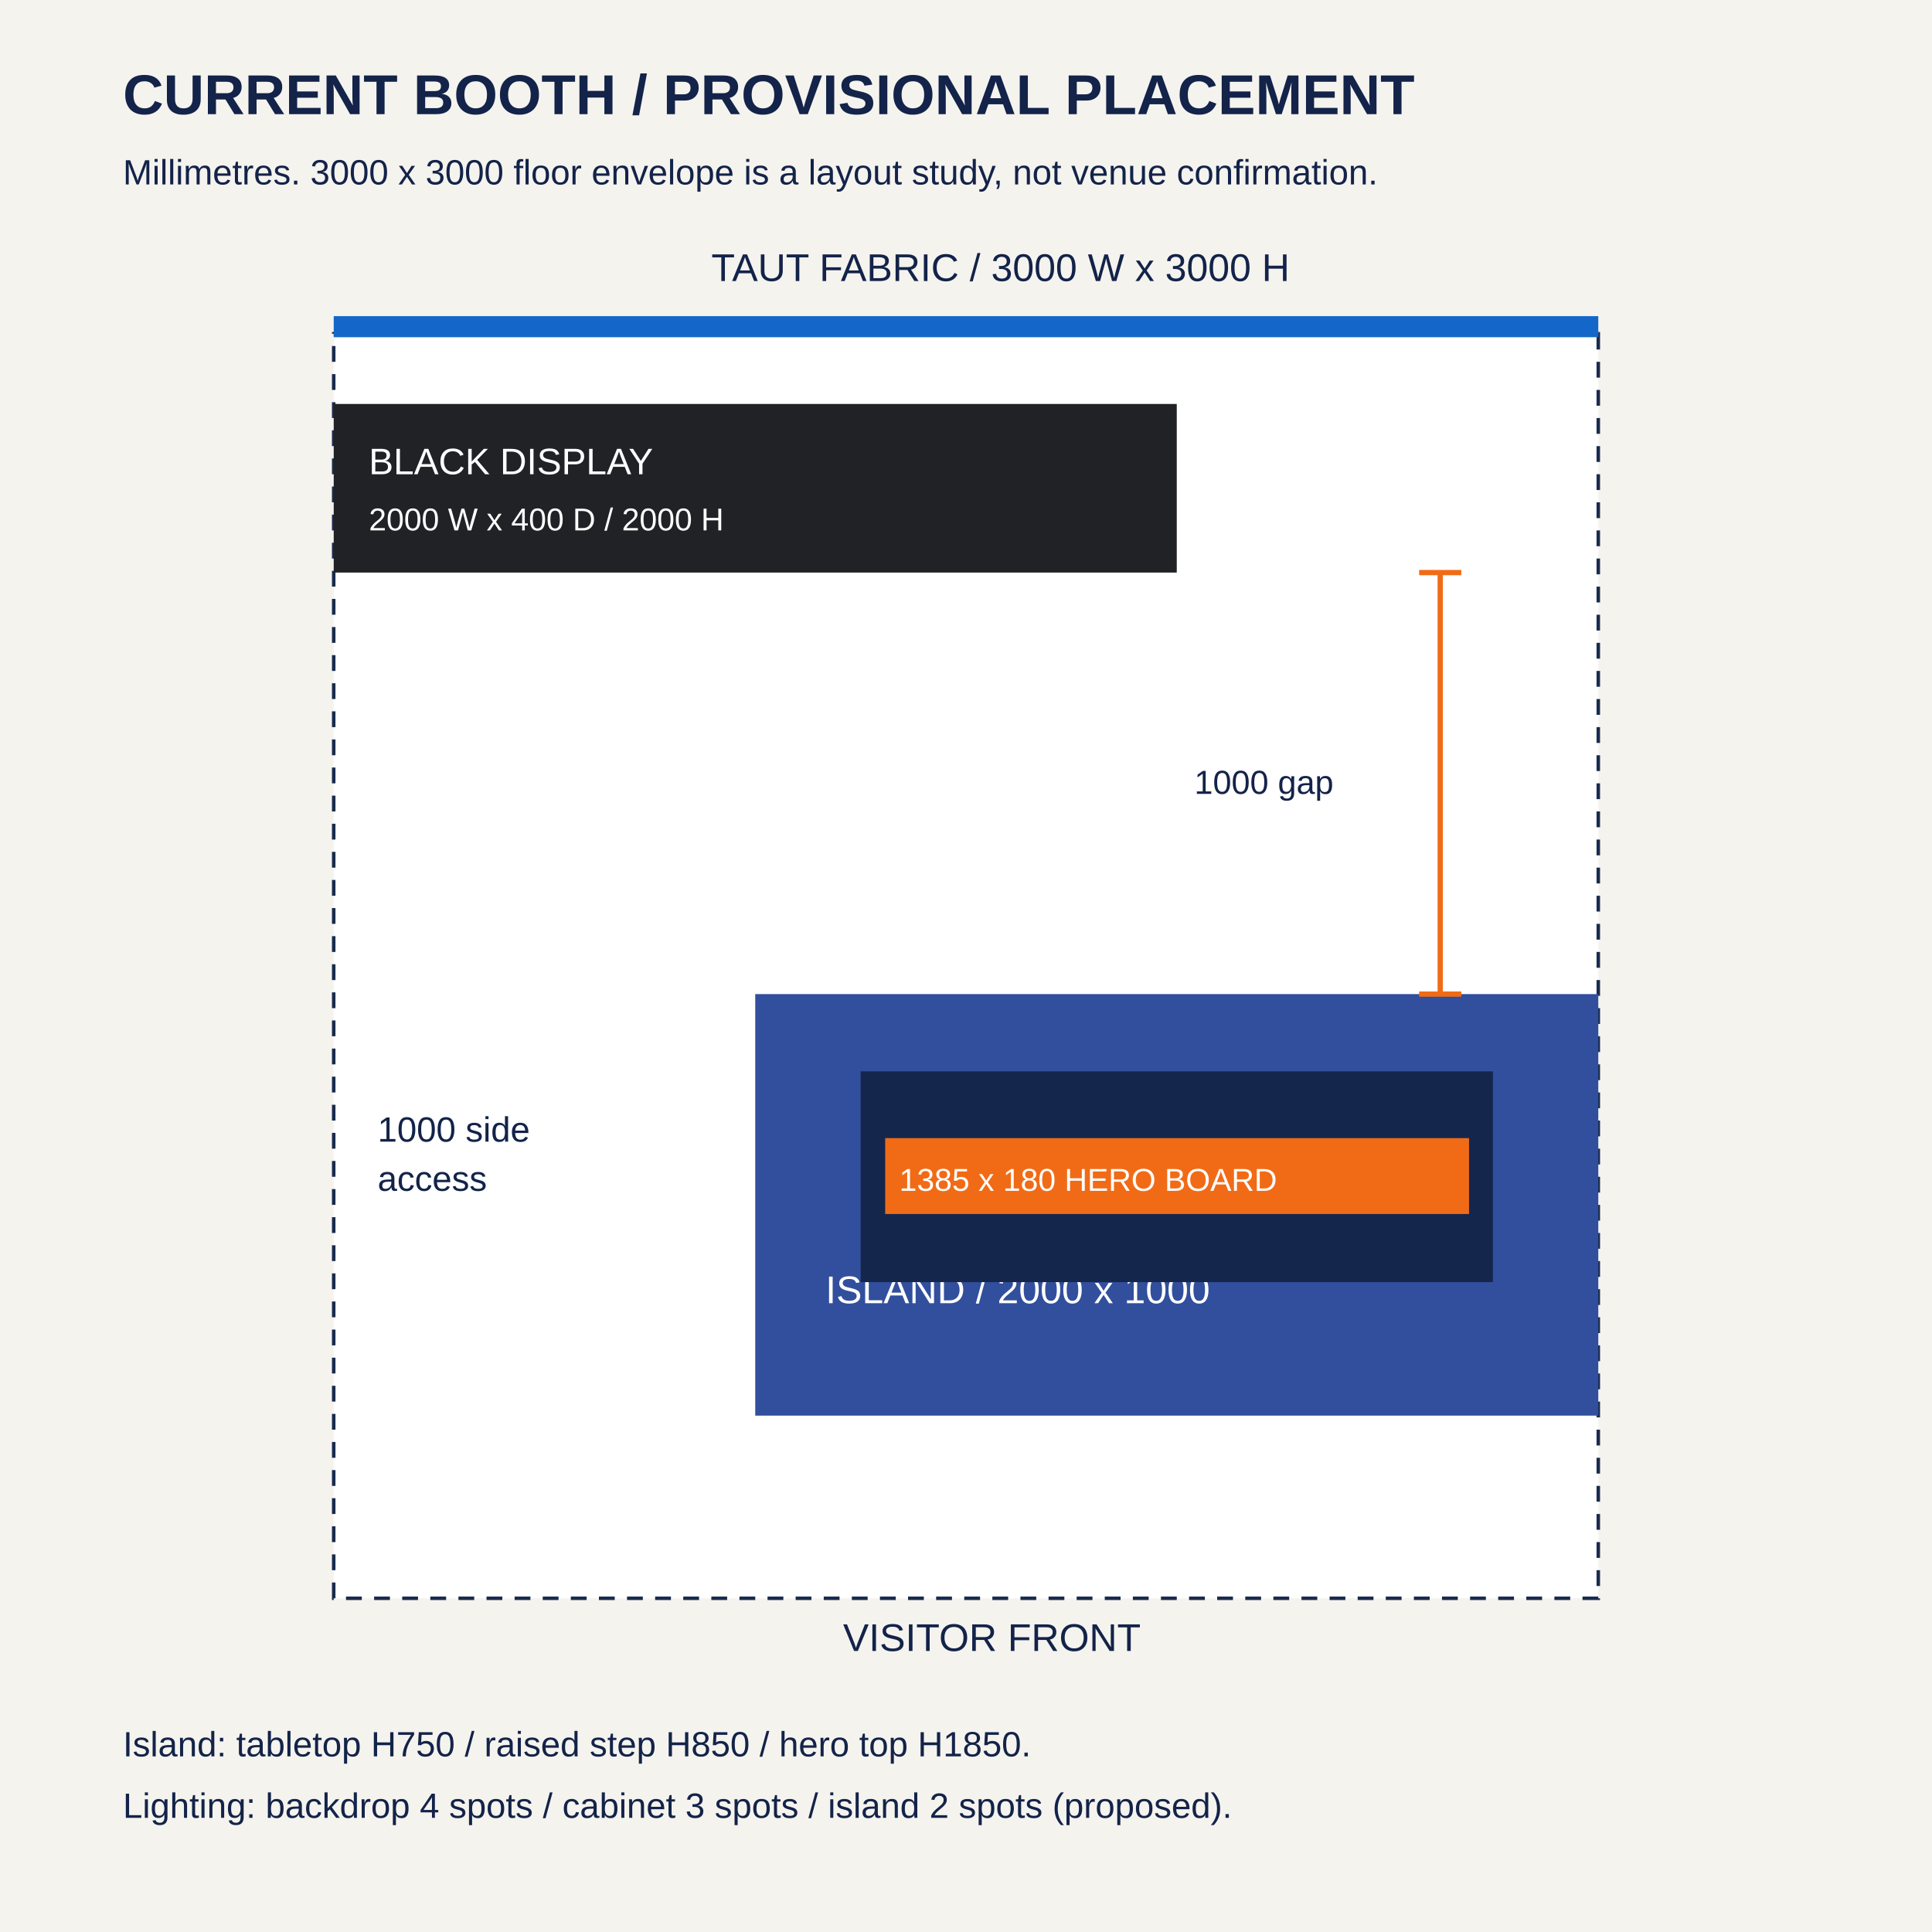
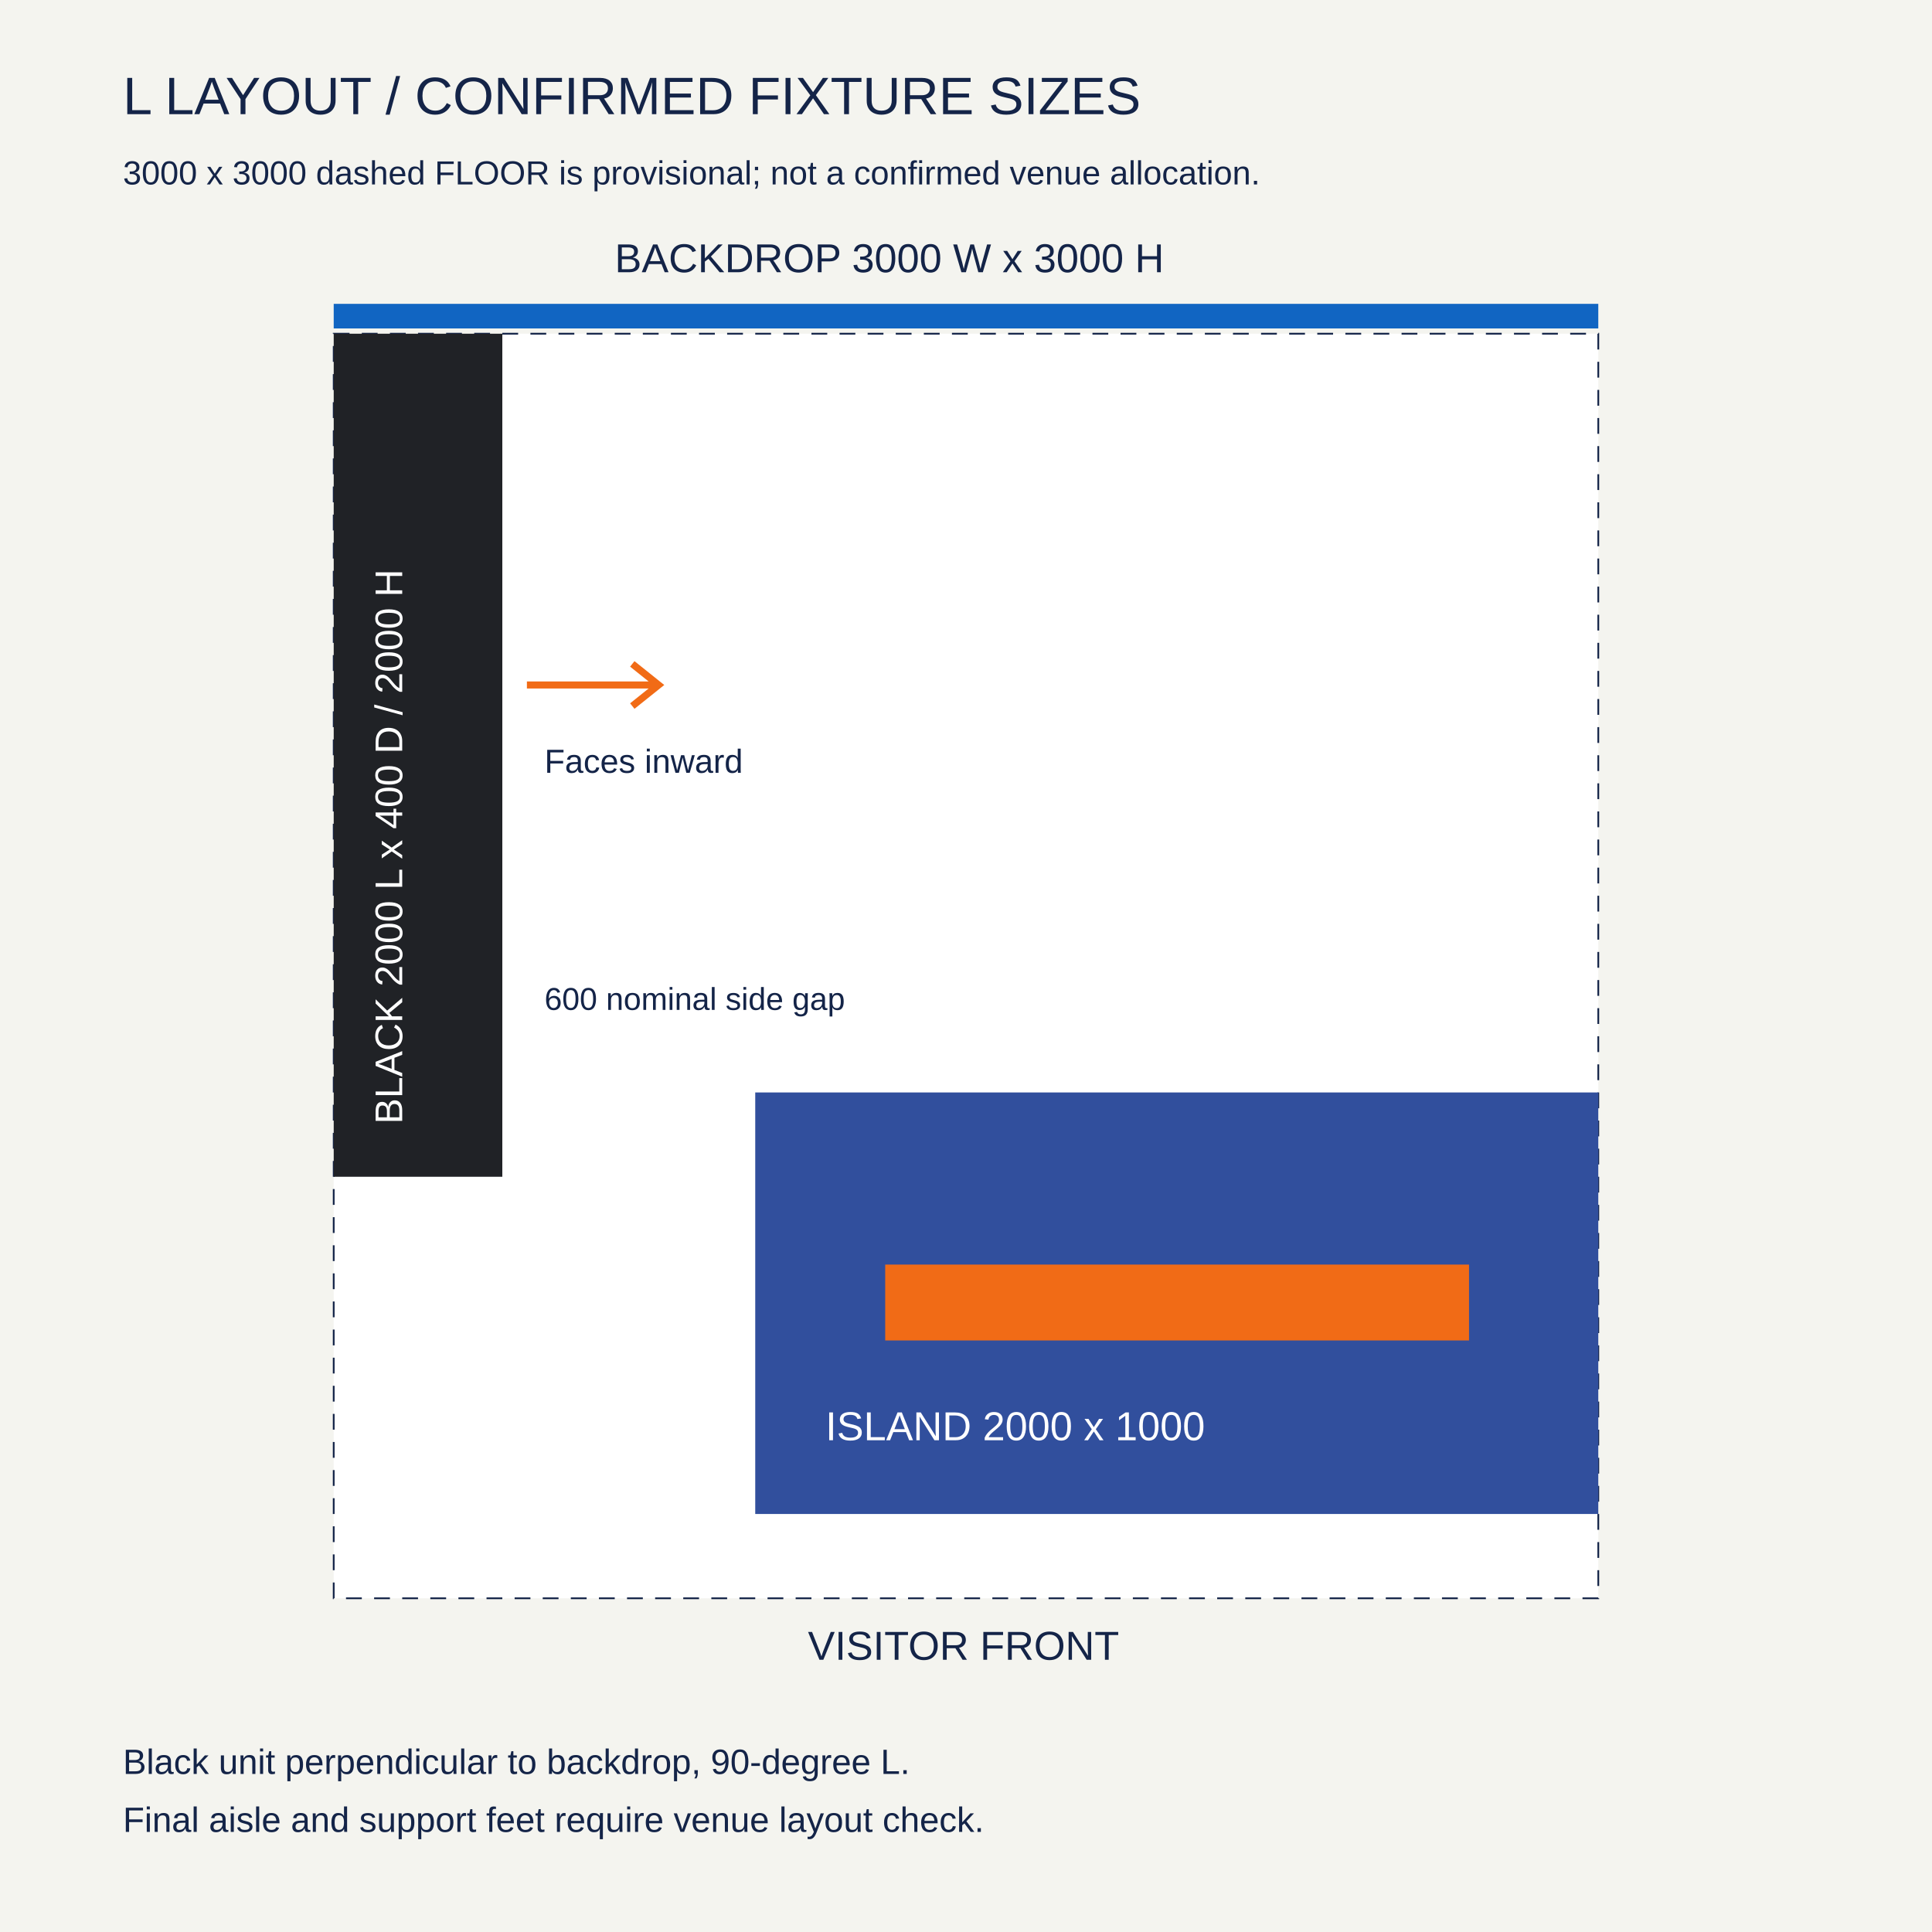
- <svg xmlns="http://www.w3.org/2000/svg" width="1100" height="1100" viewBox="0 0 1100 1100">
-   <rect width="1100" height="1100" fill="#f5f3ee" />
-   <g font-family="Arial, sans-serif" fill="#132349">
-     <text x="70" y="65" font-size="32" font-weight="bold">CURRENT BOOTH / PROVISIONAL PLACEMENT</text>
-     <text x="70" y="105" font-size="20">Millimetres. 3000 x 3000 floor envelope is a layout study, not venue confirmation.</text>
-     <rect x="190" y="190" width="720" height="720" fill="white" stroke="#192b4e" stroke-width="2" stroke-dasharray="9 7" />
-     <rect x="190" y="180" width="720" height="12" fill="#1467c9" />
-     <text x="405" y="160" font-size="22">TAUT FABRIC / 3000 W x 3000 H</text>
-     <rect x="190" y="230" width="480" height="96" fill="#202226" />
-     <text x="210" y="270" font-size="21" fill="white">BLACK DISPLAY</text>
-     <text x="210" y="302" font-size="18" fill="white">2000 W x 400 D / 2000 H</text>
-     <rect x="430" y="566" width="480" height="240" fill="#314f9d" />
-     <text x="470" y="742" font-size="22" fill="white">ISLAND / 2000 x 1000</text>
-     <rect x="490" y="610" width="360" height="120" fill="#15264d" />
-     <rect x="504" y="648" width="332.4" height="43.2" fill="#f16b16" />
-     <text x="512" y="678" font-size="18" fill="white">1385 x 180 HERO BOARD</text>
-     <path d="M 820 326 L 820 566 M 808 326 L 832 326 M 808 566 L 832 566" stroke="#f16b16" stroke-width="3" />
-     <text x="680" y="452" font-size="19">1000 gap</text>
-     <text x="215" y="650" font-size="20">1000 side</text>
-     <text x="215" y="678" font-size="20">access</text>
-     <text x="480" y="940" font-size="22">VISITOR FRONT</text>
-     <text x="70" y="1000" font-size="20">Island: tabletop H750 / raised step H850 / hero top H1850.</text>
-     <text x="70" y="1035" font-size="20">Lighting: backdrop 4 spots / cabinet 3 spots / island 2 spots (proposed).</text>
+ <svg xmlns="http://www.w3.org/2000/svg" width="1100" height="1100">
+   <rect width="1100" height="1100" fill="#f4f4ef" />
+   <g font-family="Arial" fill="#142448">
+     <text x="70" y="65" font-size="30">L LAYOUT / CONFIRMED FIXTURE SIZES</text>
+     <text x="70" y="105" font-size="19">3000 x 3000 dashed FLOOR is provisional; not a confirmed venue allocation.</text>
+     <rect x="190" y="190" width="720" height="720" fill="white" stroke="#142448" stroke-dasharray="9 7" />
+     <path d="M190 180H910" stroke="#1165c2" stroke-width="14" />
+     <text x="350" y="155" font-size="23">BACKDROP 3000 W x 3000 H</text>
+     <rect x="190" y="190" width="96" height="480" fill="#202226" />
+     <g fill="white" transform="translate(229 640) rotate(-90)">
+       <text font-size="22">BLACK 2000 L x 400 D / 2000 H</text>
+     </g>
+     <path d="M300 390h75m-15-12l15 12-15 12" stroke="#f16b16" fill="none" stroke-width="4" />
+     <text x="310" y="440" font-size="19">Faces inward</text>
+     <rect x="430" y="622" width="480" height="240" fill="#314f9d" />
+     <rect x="504" y="720" width="332.4" height="43.2" fill="#f16b16" />
+     <text x="470" y="820" font-size="23" fill="white">ISLAND 2000 x 1000</text>
+     <text x="310" y="575" font-size="18">600 nominal side gap</text>
+     <text x="460" y="945" font-size="23">VISITOR FRONT</text>
+     <text x="70" y="1010" font-size="20">Black unit perpendicular to backdrop, 90-degree L.</text>
+     <text x="70" y="1043" font-size="20">Final aisle and support feet require venue layout check.</text>
  </g>
</svg>
